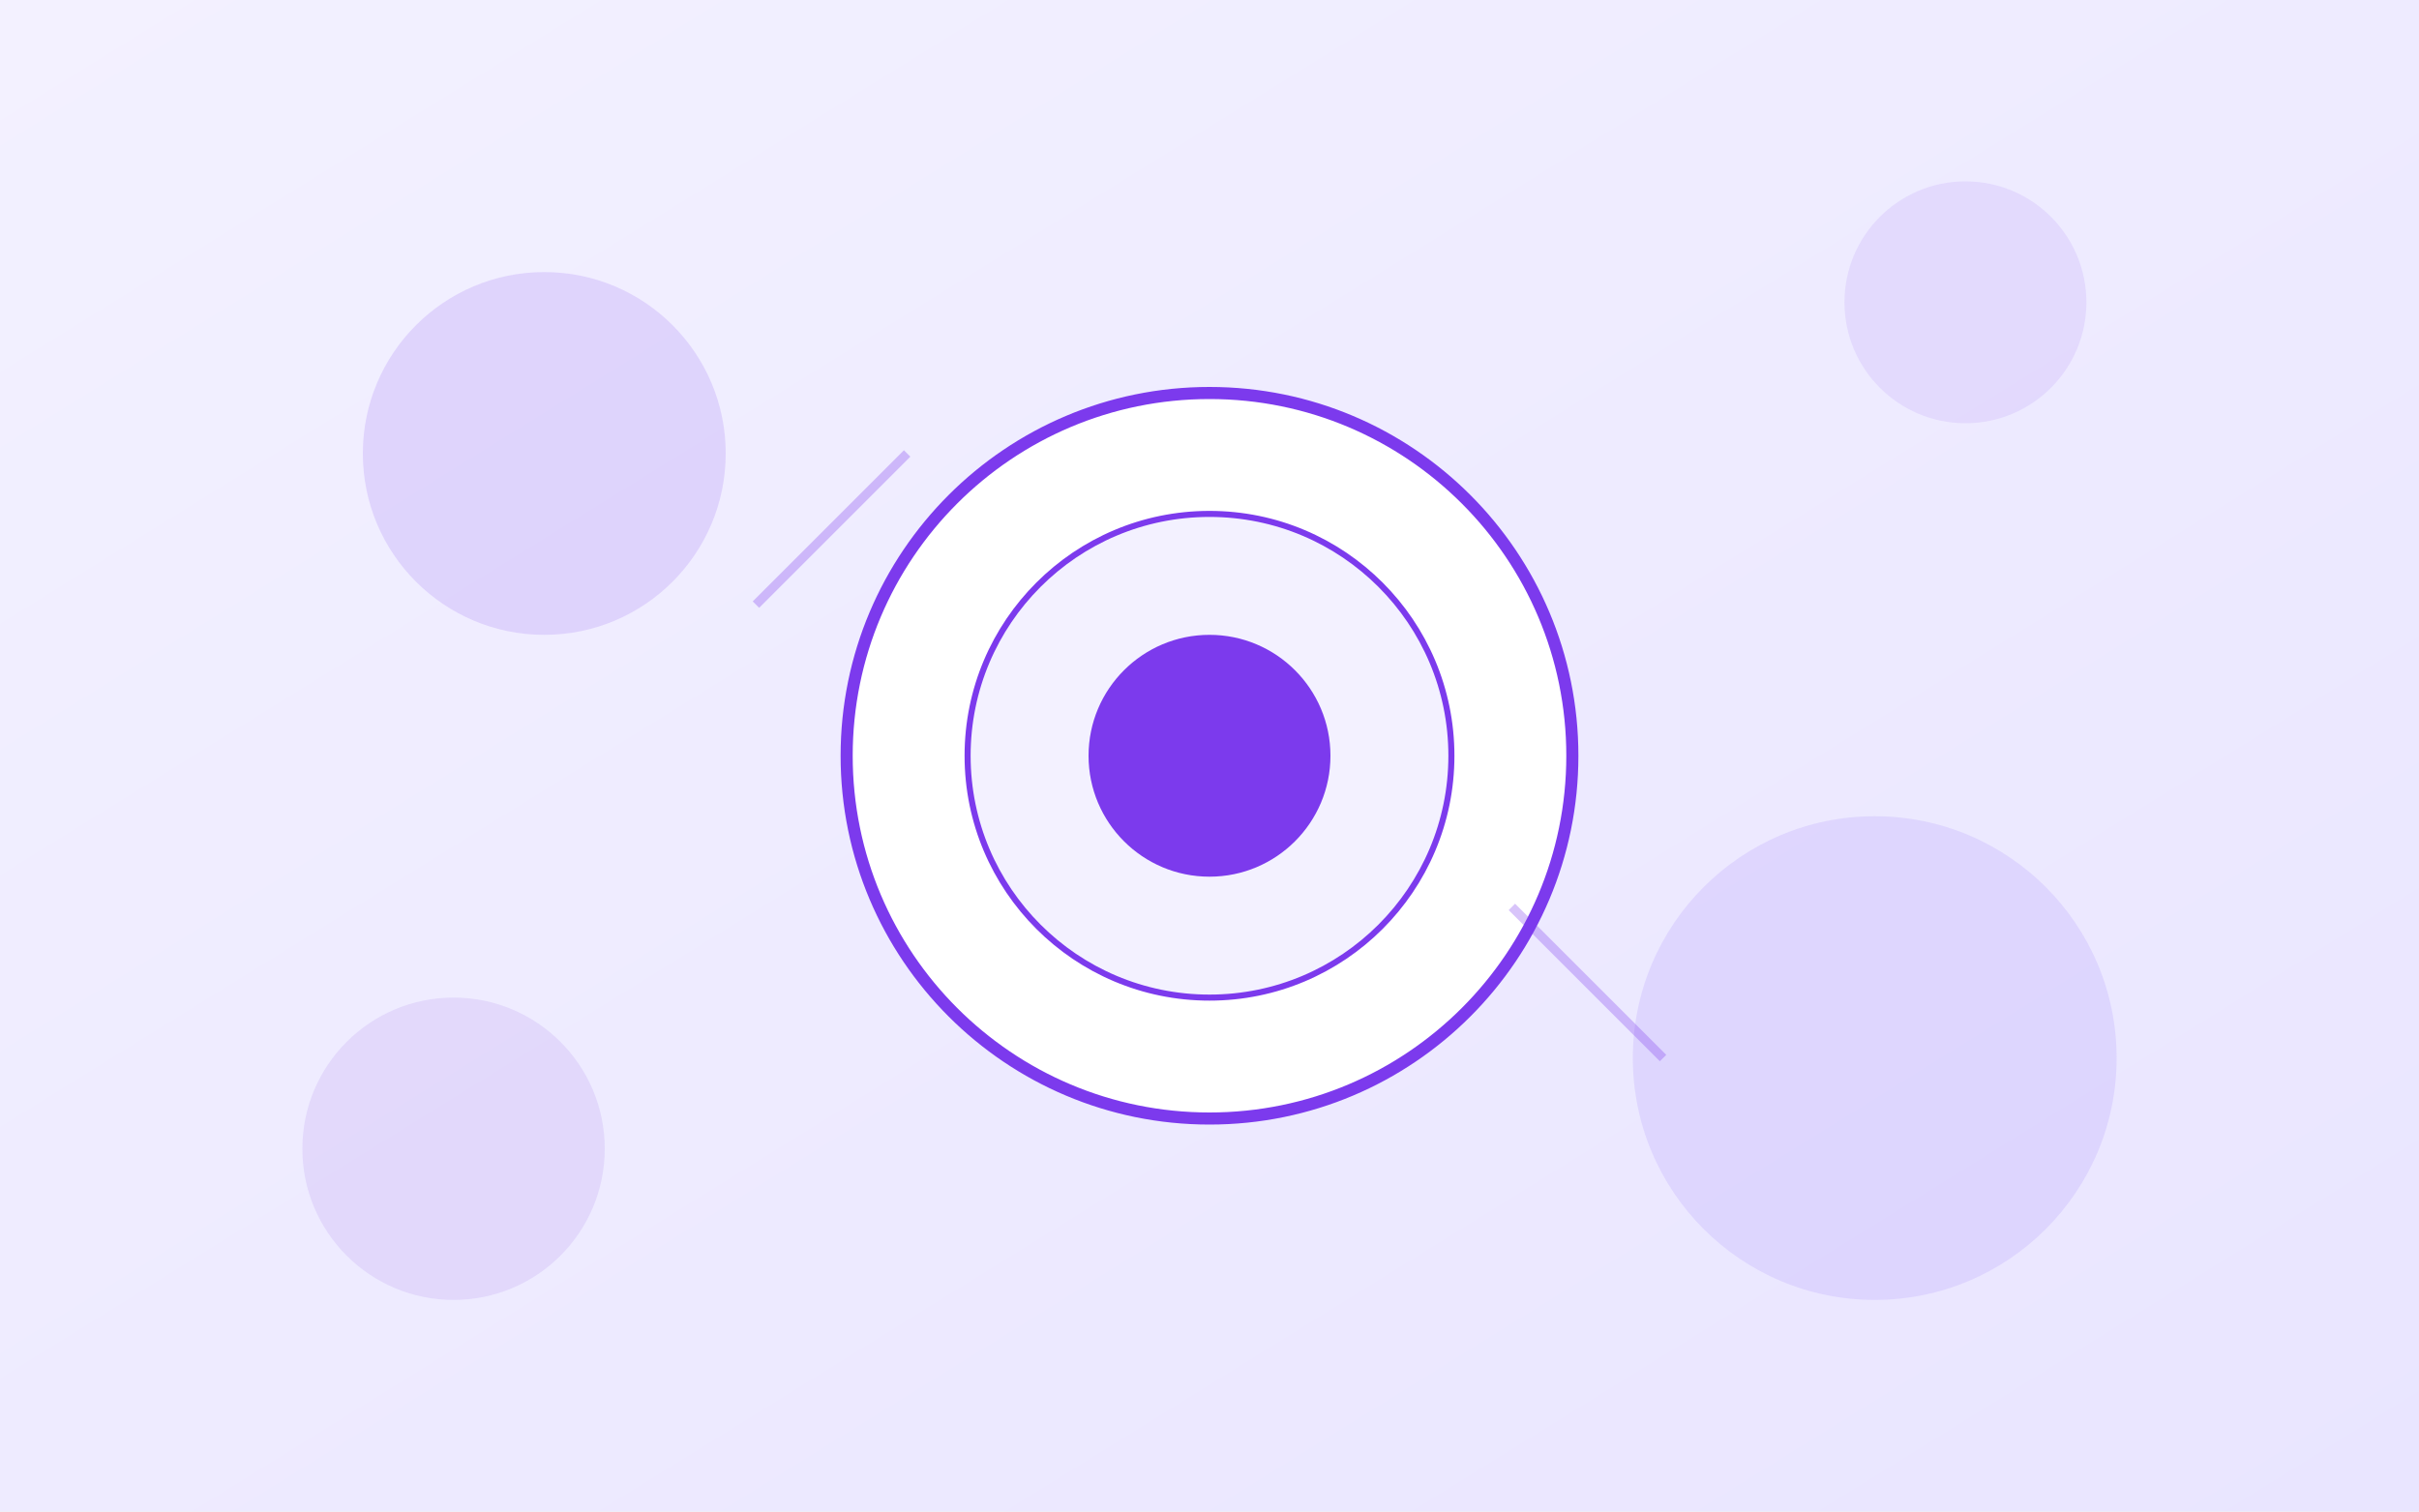
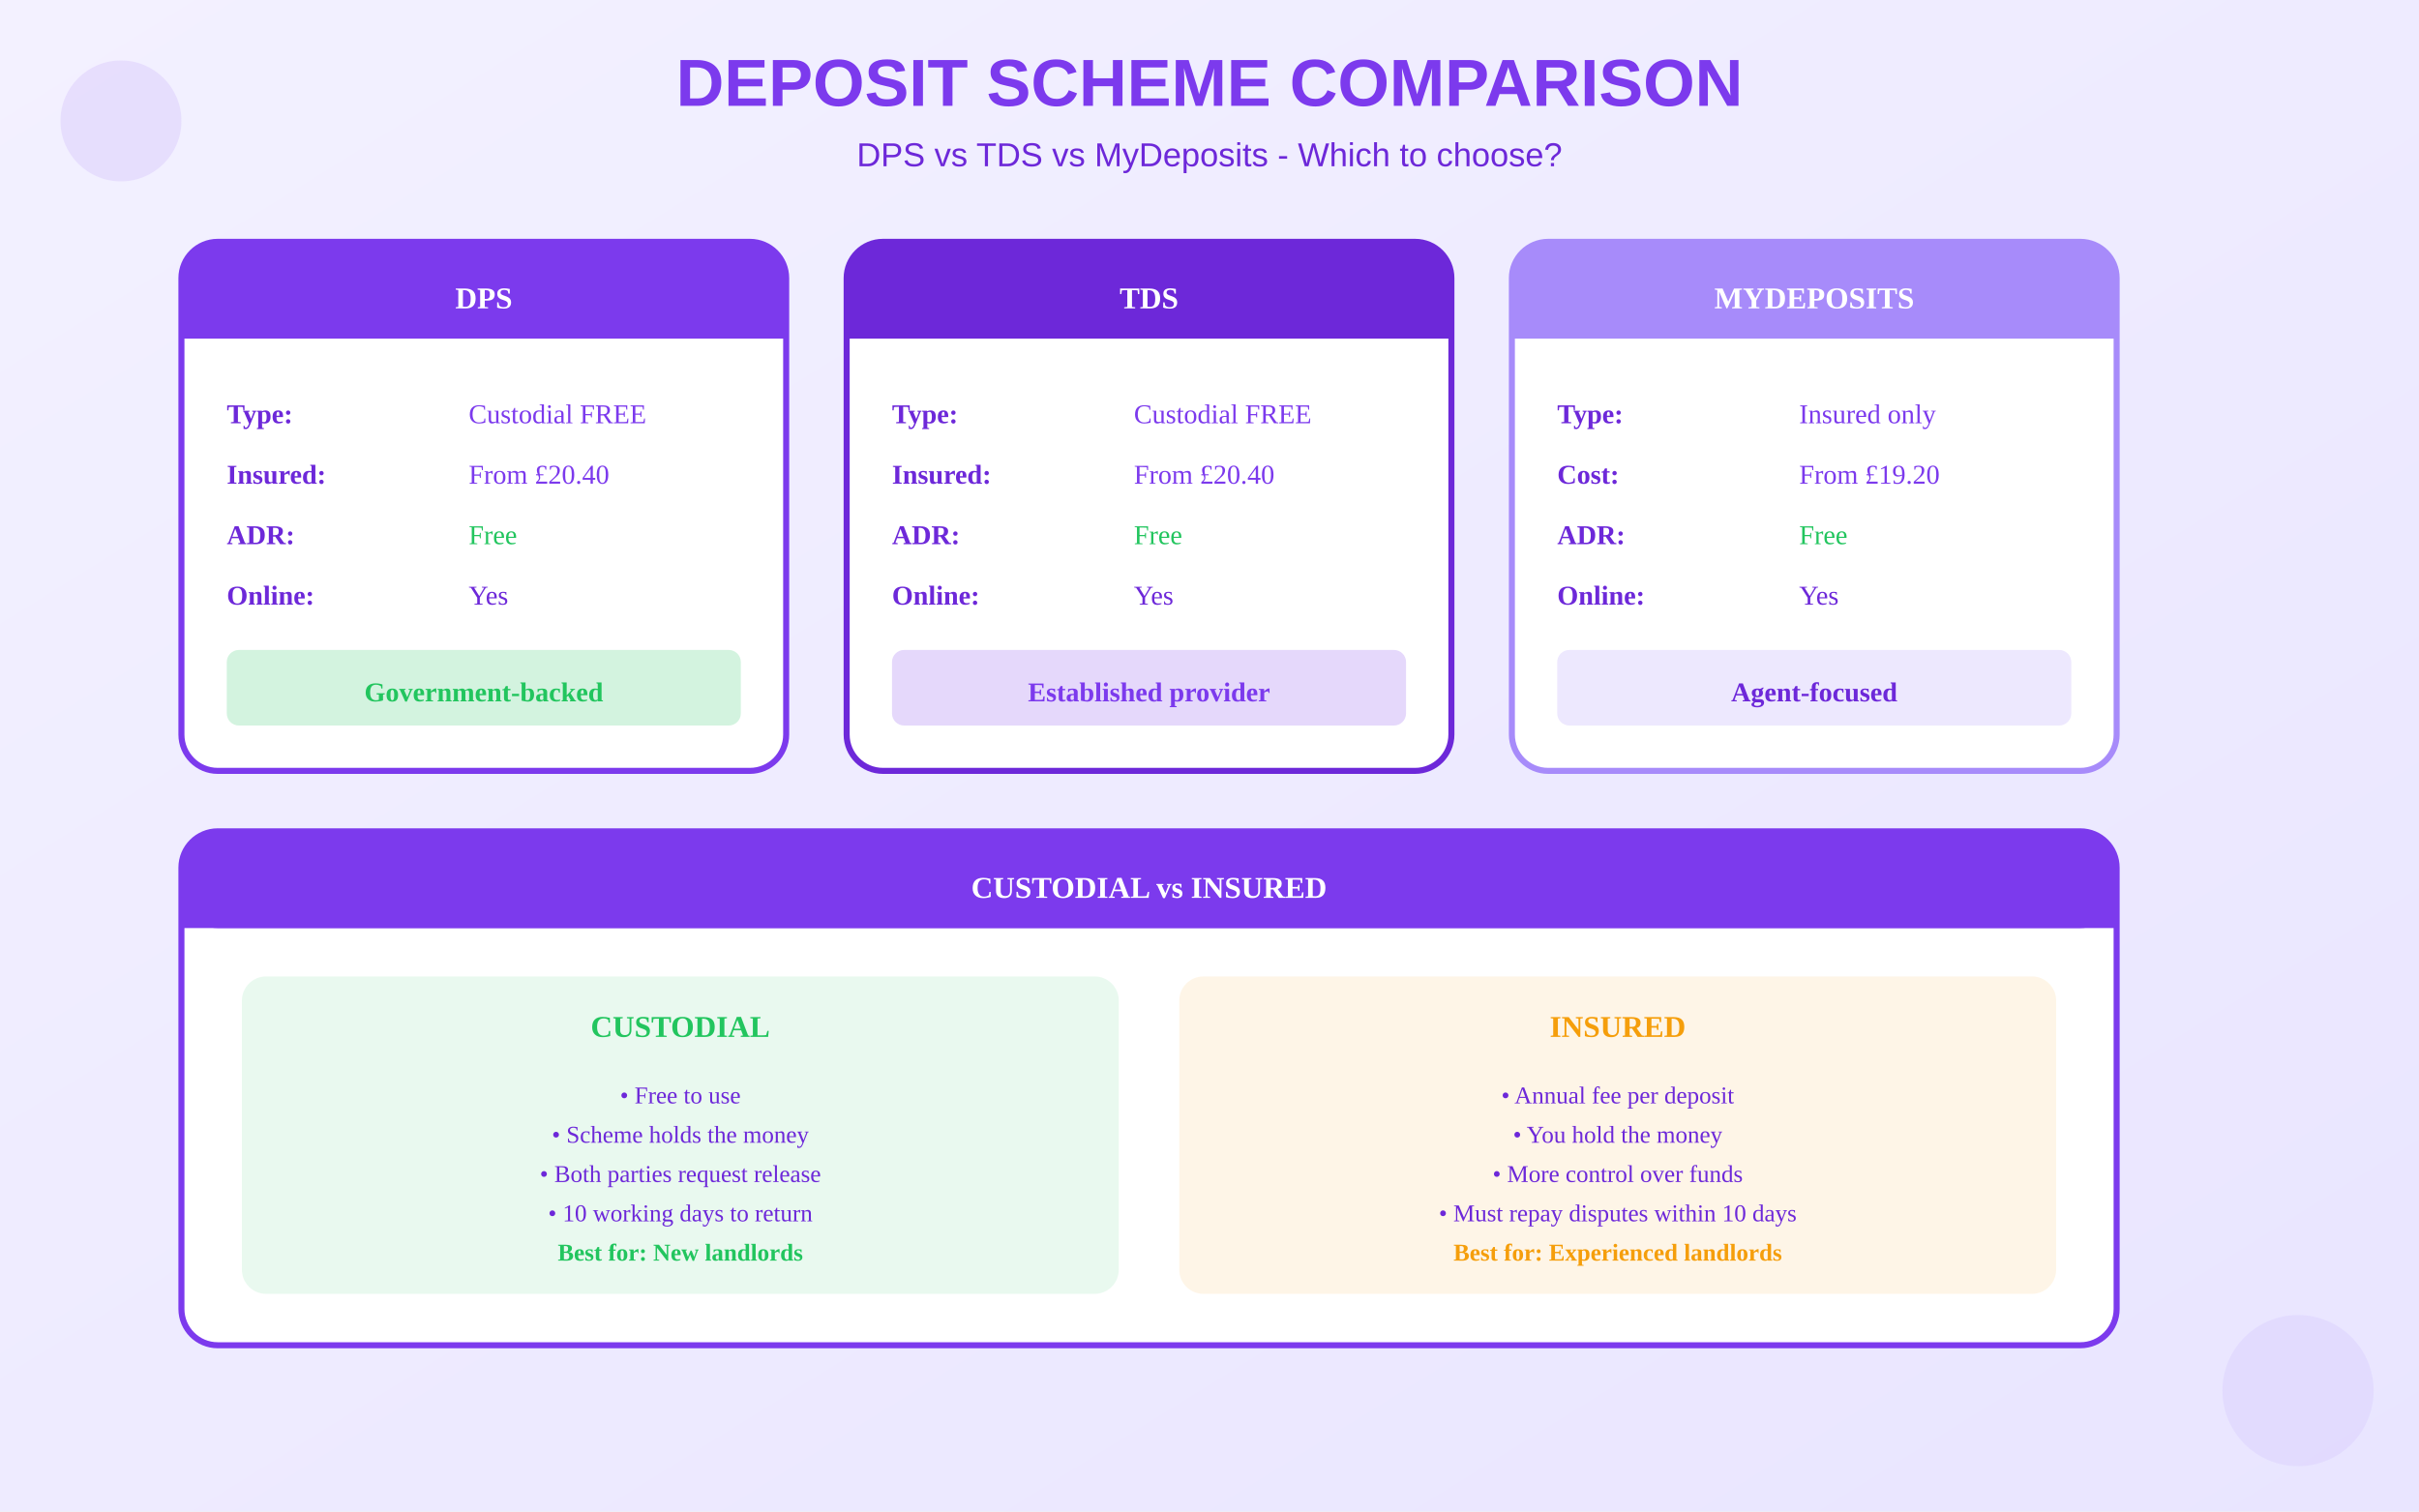
<svg xmlns="http://www.w3.org/2000/svg" viewBox="0 0 800 500">
  <defs>
    <linearGradient id="bgGrad" x1="0%" y1="0%" x2="100%" y2="100%">
      <stop offset="0%" style="stop-color:#F3F1FF" />
      <stop offset="100%" style="stop-color:#E9E5FF" />
    </linearGradient>
  </defs>
  <rect width="800" height="500" fill="url(#bgGrad)" />
-   <circle cx="400" cy="250" r="120" fill="white" stroke="#7C3AED" stroke-width="4" />
-   <circle cx="400" cy="250" r="80" fill="#F3F1FF" stroke="#7C3AED" stroke-width="2" />
-   <circle cx="400" cy="250" r="40" fill="#7C3AED" />
-   <circle cx="180" cy="150" r="60" fill="#7C3AED" opacity="0.15" />
-   <circle cx="620" cy="350" r="80" fill="#A78BFA" opacity="0.2" />
-   <circle cx="650" cy="100" r="40" fill="#7C3AED" opacity="0.1" />
-   <circle cx="150" cy="380" r="50" fill="#6D28D9" opacity="0.1" />
-   <line x1="250" y1="200" x2="300" y2="150" stroke="#7C3AED" stroke-width="3" opacity="0.3" />
-   <line x1="500" y1="300" x2="550" y2="350" stroke="#7C3AED" stroke-width="3" opacity="0.3" />
+   <text x="400" y="35" text-anchor="middle" fill="#7C3AED" font-size="22" font-weight="bold" font-family="Arial">DEPOSIT SCHEME COMPARISON</text>
+   <text x="400" y="55" text-anchor="middle" fill="#6D28D9" font-size="11" font-family="Arial">DPS vs TDS vs MyDeposits - Which to choose?</text>
+   <g transform="translate(60, 80)">
+     <rect x="0" y="0" width="200" height="175" rx="12" fill="white" stroke="#7C3AED" stroke-width="2" />
+     <rect x="0" y="0" width="200" height="32" rx="12" fill="#7C3AED" />
+     <rect x="0" y="20" width="200" height="12" fill="#7C3AED" />
+     <text x="100" y="22" text-anchor="middle" fill="white" font-size="10" font-weight="bold">DPS</text>
+     <g transform="translate(15, 48)">
+       <text x="0" y="12" fill="#6D28D9" font-size="9" font-weight="bold">Type:</text>
+       <text x="80" y="12" fill="#7C3AED" font-size="9">Custodial FREE</text>
+     </g>
+     <g transform="translate(15, 68)">
+       <text x="0" y="12" fill="#6D28D9" font-size="9" font-weight="bold">Insured:</text>
+       <text x="80" y="12" fill="#7C3AED" font-size="9">From £20.40</text>
+     </g>
+     <g transform="translate(15, 88)">
+       <text x="0" y="12" fill="#6D28D9" font-size="9" font-weight="bold">ADR:</text>
+       <text x="80" y="12" fill="#22C55E" font-size="9">Free</text>
+     </g>
+     <g transform="translate(15, 108)">
+       <text x="0" y="12" fill="#6D28D9" font-size="9" font-weight="bold">Online:</text>
+       <text x="80" y="12" fill="#6D28D9" font-size="9">Yes</text>
+     </g>
+     <g transform="translate(15, 135)">
+       <rect x="0" y="0" width="170" height="25" rx="4" fill="#22C55E" opacity="0.2" />
+       <text x="85" y="17" text-anchor="middle" fill="#22C55E" font-size="9" font-weight="bold">Government-backed</text>
+     </g>
+   </g>
+   <g transform="translate(280, 80)">
+     <rect x="0" y="0" width="200" height="175" rx="12" fill="white" stroke="#6D28D9" stroke-width="2" />
+     <rect x="0" y="0" width="200" height="32" rx="12" fill="#6D28D9" />
+     <rect x="0" y="20" width="200" height="12" fill="#6D28D9" />
+     <text x="100" y="22" text-anchor="middle" fill="white" font-size="10" font-weight="bold">TDS</text>
+     <g transform="translate(15, 48)">
+       <text x="0" y="12" fill="#6D28D9" font-size="9" font-weight="bold">Type:</text>
+       <text x="80" y="12" fill="#7C3AED" font-size="9">Custodial FREE</text>
+     </g>
+     <g transform="translate(15, 68)">
+       <text x="0" y="12" fill="#6D28D9" font-size="9" font-weight="bold">Insured:</text>
+       <text x="80" y="12" fill="#7C3AED" font-size="9">From £20.40</text>
+     </g>
+     <g transform="translate(15, 88)">
+       <text x="0" y="12" fill="#6D28D9" font-size="9" font-weight="bold">ADR:</text>
+       <text x="80" y="12" fill="#22C55E" font-size="9">Free</text>
+     </g>
+     <g transform="translate(15, 108)">
+       <text x="0" y="12" fill="#6D28D9" font-size="9" font-weight="bold">Online:</text>
+       <text x="80" y="12" fill="#6D28D9" font-size="9">Yes</text>
+     </g>
+     <g transform="translate(15, 135)">
+       <rect x="0" y="0" width="170" height="25" rx="4" fill="#7C3AED" opacity="0.2" />
+       <text x="85" y="17" text-anchor="middle" fill="#7C3AED" font-size="9" font-weight="bold">Established provider</text>
+     </g>
+   </g>
+   <g transform="translate(500, 80)">
+     <rect x="0" y="0" width="200" height="175" rx="12" fill="white" stroke="#A78BFA" stroke-width="2" />
+     <rect x="0" y="0" width="200" height="32" rx="12" fill="#A78BFA" />
+     <rect x="0" y="20" width="200" height="12" fill="#A78BFA" />
+     <text x="100" y="22" text-anchor="middle" fill="white" font-size="10" font-weight="bold">MYDEPOSITS</text>
+     <g transform="translate(15, 48)">
+       <text x="0" y="12" fill="#6D28D9" font-size="9" font-weight="bold">Type:</text>
+       <text x="80" y="12" fill="#7C3AED" font-size="9">Insured only</text>
+     </g>
+     <g transform="translate(15, 68)">
+       <text x="0" y="12" fill="#6D28D9" font-size="9" font-weight="bold">Cost:</text>
+       <text x="80" y="12" fill="#7C3AED" font-size="9">From £19.20</text>
+     </g>
+     <g transform="translate(15, 88)">
+       <text x="0" y="12" fill="#6D28D9" font-size="9" font-weight="bold">ADR:</text>
+       <text x="80" y="12" fill="#22C55E" font-size="9">Free</text>
+     </g>
+     <g transform="translate(15, 108)">
+       <text x="0" y="12" fill="#6D28D9" font-size="9" font-weight="bold">Online:</text>
+       <text x="80" y="12" fill="#6D28D9" font-size="9">Yes</text>
+     </g>
+     <g transform="translate(15, 135)">
+       <rect x="0" y="0" width="170" height="25" rx="4" fill="#A78BFA" opacity="0.2" />
+       <text x="85" y="17" text-anchor="middle" fill="#6D28D9" font-size="9" font-weight="bold">Agent-focused</text>
+     </g>
+   </g>
+   <g transform="translate(60, 275)">
+     <rect x="0" y="0" width="640" height="170" rx="12" fill="white" stroke="#7C3AED" stroke-width="2" />
+     <rect x="0" y="0" width="640" height="32" rx="12" fill="#7C3AED" />
+     <rect x="0" y="20" width="640" height="12" fill="#7C3AED" />
+     <text x="320" y="22" text-anchor="middle" fill="white" font-size="10" font-weight="bold">CUSTODIAL vs INSURED</text>
+     <g transform="translate(20, 48)">
+       <rect x="0" y="0" width="290" height="105" rx="8" fill="#22C55E" opacity="0.1" />
+       <text x="145" y="20" text-anchor="middle" fill="#22C55E" font-size="10" font-weight="bold">CUSTODIAL</text>
+       <text x="145" y="42" text-anchor="middle" fill="#6D28D9" font-size="8">• Free to use</text>
+       <text x="145" y="55" text-anchor="middle" fill="#6D28D9" font-size="8">• Scheme holds the money</text>
+       <text x="145" y="68" text-anchor="middle" fill="#6D28D9" font-size="8">• Both parties request release</text>
+       <text x="145" y="81" text-anchor="middle" fill="#6D28D9" font-size="8">• 10 working days to return</text>
+       <text x="145" y="94" text-anchor="middle" fill="#22C55E" font-size="8" font-weight="bold">Best for: New landlords</text>
+     </g>
+     <g transform="translate(330, 48)">
+       <rect x="0" y="0" width="290" height="105" rx="8" fill="#F59E0B" opacity="0.1" />
+       <text x="145" y="20" text-anchor="middle" fill="#F59E0B" font-size="10" font-weight="bold">INSURED</text>
+       <text x="145" y="42" text-anchor="middle" fill="#6D28D9" font-size="8">• Annual fee per deposit</text>
+       <text x="145" y="55" text-anchor="middle" fill="#6D28D9" font-size="8">• You hold the money</text>
+       <text x="145" y="68" text-anchor="middle" fill="#6D28D9" font-size="8">• More control over funds</text>
+       <text x="145" y="81" text-anchor="middle" fill="#6D28D9" font-size="8">• Must repay disputes within 10 days</text>
+       <text x="145" y="94" text-anchor="middle" fill="#F59E0B" font-size="8" font-weight="bold">Best for: Experienced landlords</text>
+     </g>
+   </g>
+   <circle cx="40" cy="40" r="20" fill="#7C3AED" opacity="0.1" />
+   <circle cx="760" cy="460" r="25" fill="#A78BFA" opacity="0.12" />
</svg>
